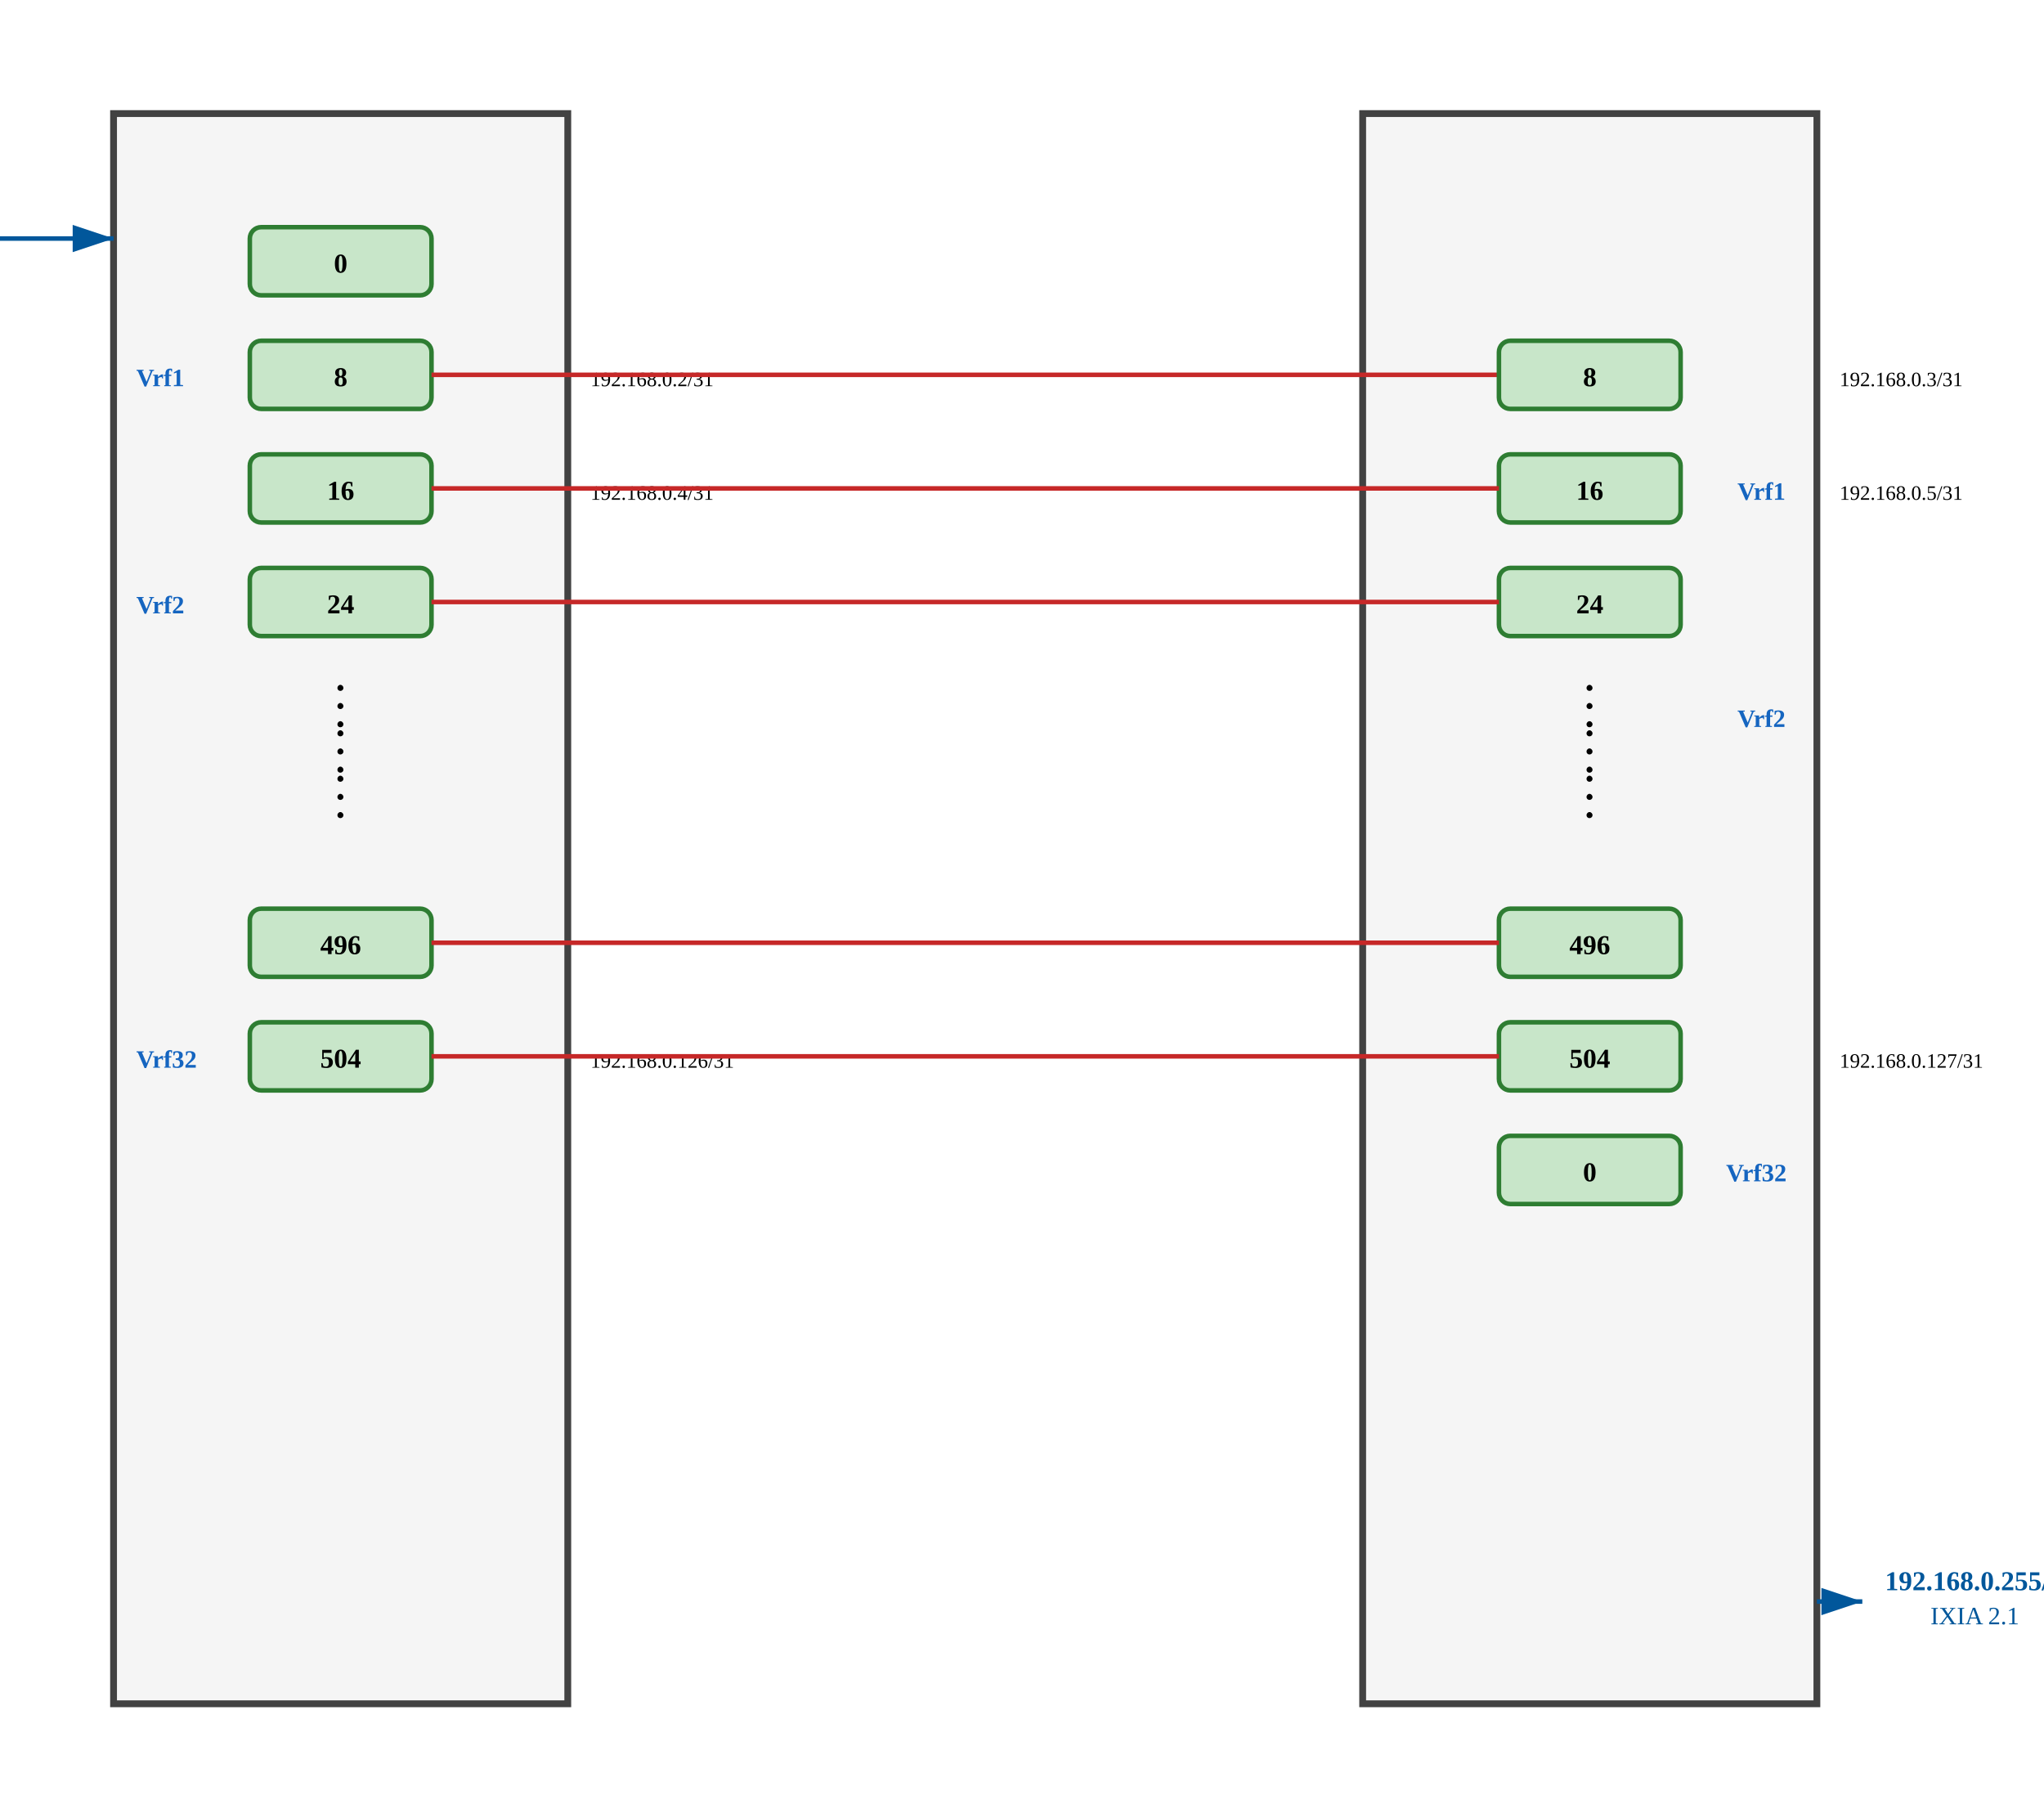
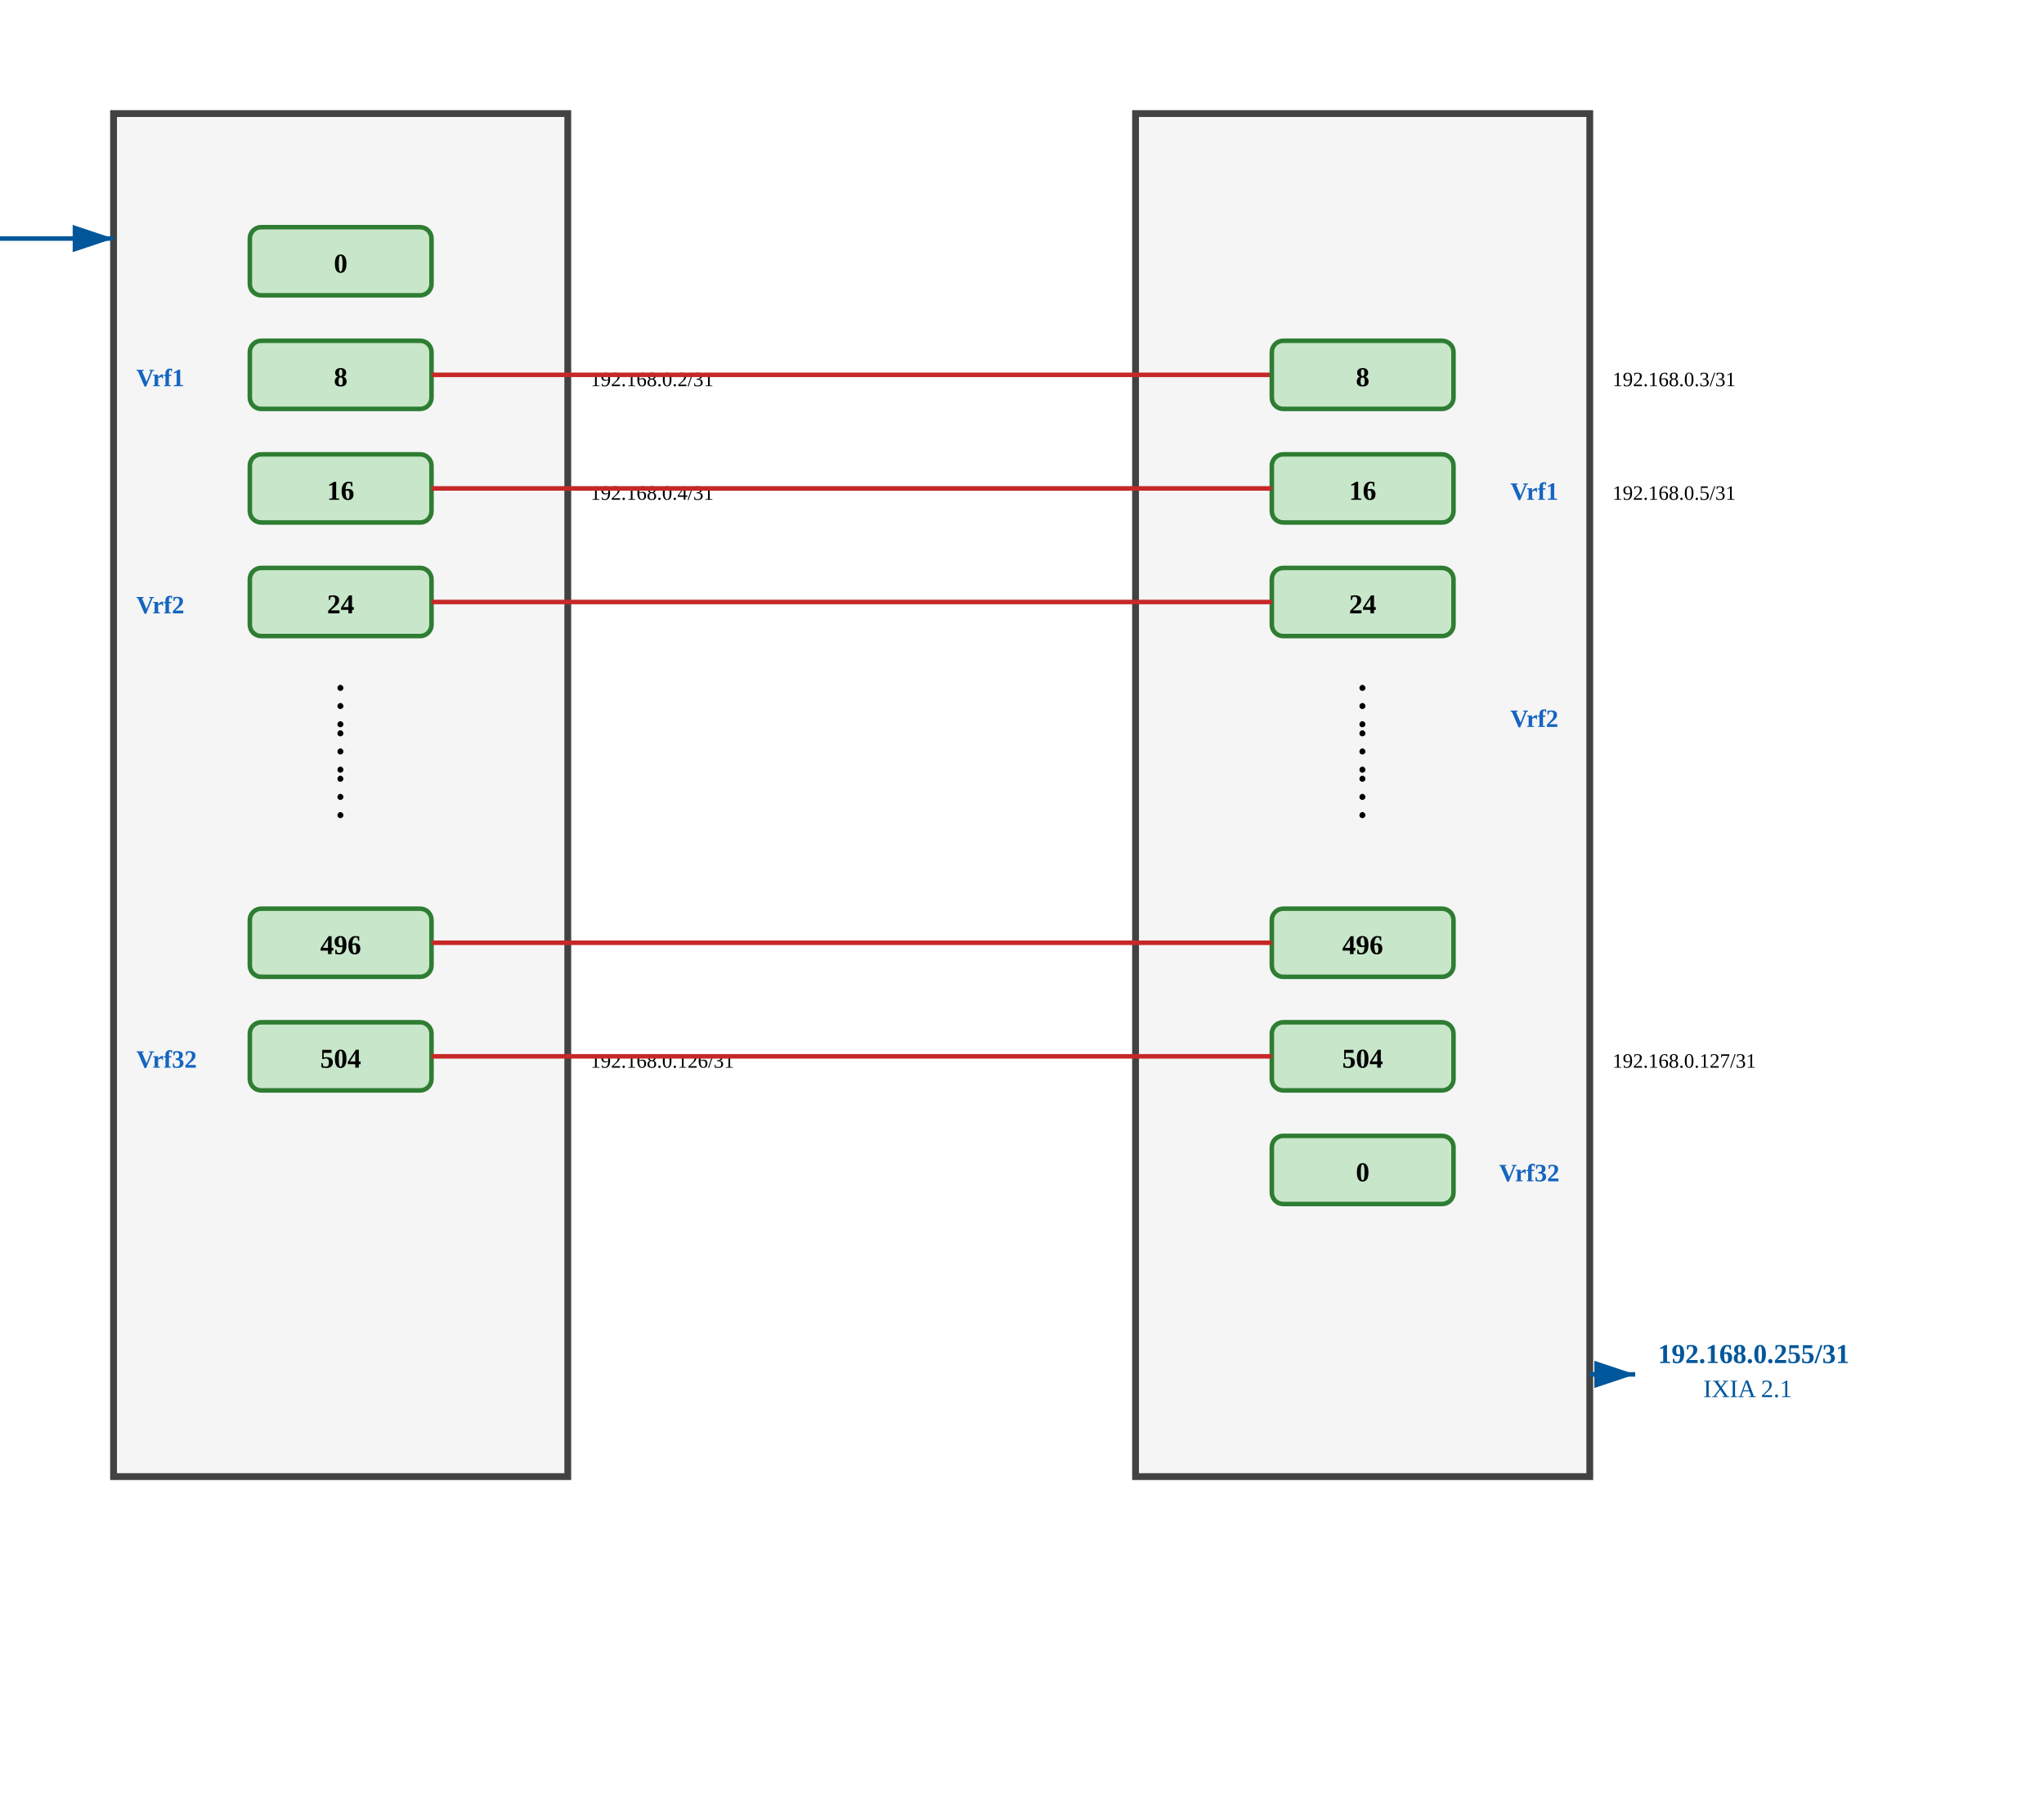
<svg xmlns="http://www.w3.org/2000/svg" width="900" height="800">
  <defs>
    <marker id="arrowred" markerWidth="10" markerHeight="10" refX="9" refY="3" orient="auto" markerUnits="strokeWidth">
      <path d="M0,0 L0,6 L9,3 z" fill="#c62828" />
    </marker>
    <marker id="arrowblue" markerWidth="10" markerHeight="10" refX="9" refY="3" orient="auto" markerUnits="strokeWidth">
      <path d="M0,0 L0,6 L9,3 z" fill="#01579b" />
    </marker>
  </defs>
-   <rect x="50" y="50" width="200" height="700" fill="#f5f5f5" stroke="#424242" stroke-width="3" />
-   <rect x="600" y="50" width="200" height="700" fill="#f5f5f5" stroke="#424242" stroke-width="3" />
+   <rect x="50" y="50" width="200" height="600" fill="#f5f5f5" stroke="#424242" stroke-width="3" />
+   <rect x="500" y="50" width="200" height="600" fill="#f5f5f5" stroke="#424242" stroke-width="3" />
  <text x="-100" y="100" font-size="12px" font-weight="bold" fill="#01579b">192.168.0.1/31</text>
  <text x="-80" y="115" font-size="11px" fill="#01579b">IXIA 1.1</text>
  <line x1="0" y1="105" x2="50" y2="105" stroke="#01579b" stroke-width="2" marker-end="url(#arrowblue)" />
-   <line x1="800" y1="705" x2="820" y2="705" stroke="#01579b" stroke-width="2" marker-end="url(#arrowblue)" />
-   <text x="830" y="700" font-size="12px" font-weight="bold" fill="#01579b">192.168.0.255/31</text>
-   <text x="850" y="715" font-size="11px" fill="#01579b">IXIA 2.1</text>
+   <line x1="700" y1="605" x2="720" y2="605" stroke="#01579b" stroke-width="2" marker-end="url(#arrowblue)" />
+   <text x="730" y="600" font-size="12px" font-weight="bold" fill="#01579b">192.168.0.255/31</text>
+   <text x="750" y="615" font-size="11px" fill="#01579b">IXIA 2.1</text>
  <rect x="110.0" y="100" width="80" height="30" fill="#c8e6c9" stroke="#2e7d32" stroke-width="2" rx="5" />
  <text x="150.0" y="120" text-anchor="middle" font-size="12px" font-weight="bold" fill="#000000">0</text>
  <text x="60" y="170" font-size="11px" font-weight="bold" fill="#1565c0">Vrf1</text>
  <rect x="110.0" y="150" width="80" height="30" fill="#c8e6c9" stroke="#2e7d32" stroke-width="2" rx="5" />
  <text x="150.0" y="170" text-anchor="middle" font-size="12px" font-weight="bold" fill="#000000">8</text>
  <text x="260" y="170" font-size="9px" fill="#000000">192.168.0.2/31</text>
-   <line x1="190.0" y1="165.0" x2="660.0" y2="165.0" stroke="#c62828" stroke-width="2" />
-   <rect x="660.0" y="150" width="80" height="30" fill="#c8e6c9" stroke="#2e7d32" stroke-width="2" rx="5" />
-   <text x="700.0" y="170" text-anchor="middle" font-size="12px" font-weight="bold" fill="#000000">8</text>
-   <text x="810" y="170" font-size="9px" fill="#000000">192.168.0.3/31</text>
-   <text x="765" y="220" font-size="11px" font-weight="bold" fill="#1565c0">Vrf1</text>
+   <line x1="190.0" y1="165.0" x2="560.0" y2="165.0" stroke="#c62828" stroke-width="2" />
+   <rect x="560.0" y="150" width="80" height="30" fill="#c8e6c9" stroke="#2e7d32" stroke-width="2" rx="5" />
+   <text x="600.0" y="170" text-anchor="middle" font-size="12px" font-weight="bold" fill="#000000">8</text>
+   <text x="710" y="170" font-size="9px" fill="#000000">192.168.0.3/31</text>
+   <text x="665" y="220" font-size="11px" font-weight="bold" fill="#1565c0">Vrf1</text>
  <rect x="110.0" y="200" width="80" height="30" fill="#c8e6c9" stroke="#2e7d32" stroke-width="2" rx="5" />
  <text x="150.0" y="220" text-anchor="middle" font-size="12px" font-weight="bold" fill="#000000">16</text>
  <text x="260" y="220" font-size="9px" fill="#000000">192.168.0.4/31</text>
  <text x="60" y="270" font-size="11px" font-weight="bold" fill="#1565c0">Vrf2</text>
-   <rect x="660.0" y="200" width="80" height="30" fill="#c8e6c9" stroke="#2e7d32" stroke-width="2" rx="5" />
-   <text x="700.0" y="220" text-anchor="middle" font-size="12px" font-weight="bold" fill="#000000">16</text>
-   <text x="810" y="220" font-size="9px" fill="#000000">192.168.0.5/31</text>
-   <line x1="190.0" y1="215.0" x2="660.0" y2="215.0" stroke="#c62828" stroke-width="2" />
+   <rect x="560.0" y="200" width="80" height="30" fill="#c8e6c9" stroke="#2e7d32" stroke-width="2" rx="5" />
+   <text x="600.0" y="220" text-anchor="middle" font-size="12px" font-weight="bold" fill="#000000">16</text>
+   <text x="710" y="220" font-size="9px" fill="#000000">192.168.0.5/31</text>
+   <line x1="190.0" y1="215.0" x2="560.0" y2="215.0" stroke="#c62828" stroke-width="2" />
  <rect x="110.0" y="250" width="80" height="30" fill="#c8e6c9" stroke="#2e7d32" stroke-width="2" rx="5" />
  <text x="150.0" y="270" text-anchor="middle" font-size="12px" font-weight="bold" fill="#000000">24</text>
-   <rect x="660.0" y="250" width="80" height="30" fill="#c8e6c9" stroke="#2e7d32" stroke-width="2" rx="5" />
-   <text x="700.0" y="270" text-anchor="middle" font-size="12px" font-weight="bold" fill="#000000">24</text>
-   <text x="765" y="320" font-size="11px" font-weight="bold" fill="#1565c0">Vrf2</text>
-   <line x1="190.0" y1="265.0" x2="660.0" y2="265.0" stroke="#c62828" stroke-width="2" />
+   <rect x="560.0" y="250" width="80" height="30" fill="#c8e6c9" stroke="#2e7d32" stroke-width="2" rx="5" />
+   <text x="600.0" y="270" text-anchor="middle" font-size="12px" font-weight="bold" fill="#000000">24</text>
+   <text x="665" y="320" font-size="11px" font-weight="bold" fill="#1565c0">Vrf2</text>
+   <line x1="190.0" y1="265.0" x2="560.0" y2="265.0" stroke="#c62828" stroke-width="2" />
  <text x="150.0" y="320" text-anchor="middle" font-size="24px" fill="#000000">⋮</text>
  <text x="150.0" y="340" text-anchor="middle" font-size="24px" fill="#000000">⋮</text>
  <text x="150.0" y="360" text-anchor="middle" font-size="24px" fill="#000000">⋮</text>
-   <text x="700.0" y="320" text-anchor="middle" font-size="24px" fill="#000000">⋮</text>
-   <text x="700.0" y="340" text-anchor="middle" font-size="24px" fill="#000000">⋮</text>
-   <text x="700.0" y="360" text-anchor="middle" font-size="24px" fill="#000000">⋮</text>
+   <text x="600.0" y="320" text-anchor="middle" font-size="24px" fill="#000000">⋮</text>
+   <text x="600.0" y="340" text-anchor="middle" font-size="24px" fill="#000000">⋮</text>
+   <text x="600.0" y="360" text-anchor="middle" font-size="24px" fill="#000000">⋮</text>
  <rect x="110.0" y="400" width="80" height="30" fill="#c8e6c9" stroke="#2e7d32" stroke-width="2" rx="5" />
  <text x="150.0" y="420" text-anchor="middle" font-size="12px" font-weight="bold" fill="#000000">496</text>
  <text x="60" y="470" font-size="11px" font-weight="bold" fill="#1565c0">Vrf32</text>
-   <rect x="660.0" y="400" width="80" height="30" fill="#c8e6c9" stroke="#2e7d32" stroke-width="2" rx="5" />
-   <text x="700.0" y="420" text-anchor="middle" font-size="12px" font-weight="bold" fill="#000000">496</text>
-   <line x1="190.0" y1="415.0" x2="660.0" y2="415.0" stroke="#c62828" stroke-width="2" />
+   <rect x="560.0" y="400" width="80" height="30" fill="#c8e6c9" stroke="#2e7d32" stroke-width="2" rx="5" />
+   <text x="600.0" y="420" text-anchor="middle" font-size="12px" font-weight="bold" fill="#000000">496</text>
+   <line x1="190.0" y1="415.0" x2="560.0" y2="415.0" stroke="#c62828" stroke-width="2" />
  <rect x="110.0" y="450" width="80" height="30" fill="#c8e6c9" stroke="#2e7d32" stroke-width="2" rx="5" />
  <text x="150.0" y="470" text-anchor="middle" font-size="12px" font-weight="bold" fill="#000000">504</text>
  <text x="260" y="470" font-size="9px" fill="#000000">192.168.0.126/31</text>
-   <rect x="660.0" y="450" width="80" height="30" fill="#c8e6c9" stroke="#2e7d32" stroke-width="2" rx="5" />
-   <text x="700.0" y="470" text-anchor="middle" font-size="12px" font-weight="bold" fill="#000000">504</text>
-   <text x="810" y="470" font-size="9px" fill="#000000">192.168.0.127/31</text>
-   <text x="760" y="520" font-size="11px" font-weight="bold" fill="#1565c0">Vrf32</text>
-   <line x1="190.0" y1="465.0" x2="660.0" y2="465.0" stroke="#c62828" stroke-width="2" />
-   <rect x="660.0" y="500" width="80" height="30" fill="#c8e6c9" stroke="#2e7d32" stroke-width="2" rx="5" />
-   <text x="700.0" y="520" text-anchor="middle" font-size="12px" font-weight="bold" fill="#000000">0</text>
+   <rect x="560.0" y="450" width="80" height="30" fill="#c8e6c9" stroke="#2e7d32" stroke-width="2" rx="5" />
+   <text x="600.0" y="470" text-anchor="middle" font-size="12px" font-weight="bold" fill="#000000">504</text>
+   <text x="710" y="470" font-size="9px" fill="#000000">192.168.0.127/31</text>
+   <text x="660" y="520" font-size="11px" font-weight="bold" fill="#1565c0">Vrf32</text>
+   <line x1="190.0" y1="465.0" x2="560.0" y2="465.0" stroke="#c62828" stroke-width="2" />
+   <rect x="560.0" y="500" width="80" height="30" fill="#c8e6c9" stroke="#2e7d32" stroke-width="2" rx="5" />
+   <text x="600.0" y="520" text-anchor="middle" font-size="12px" font-weight="bold" fill="#000000">0</text>
</svg>
